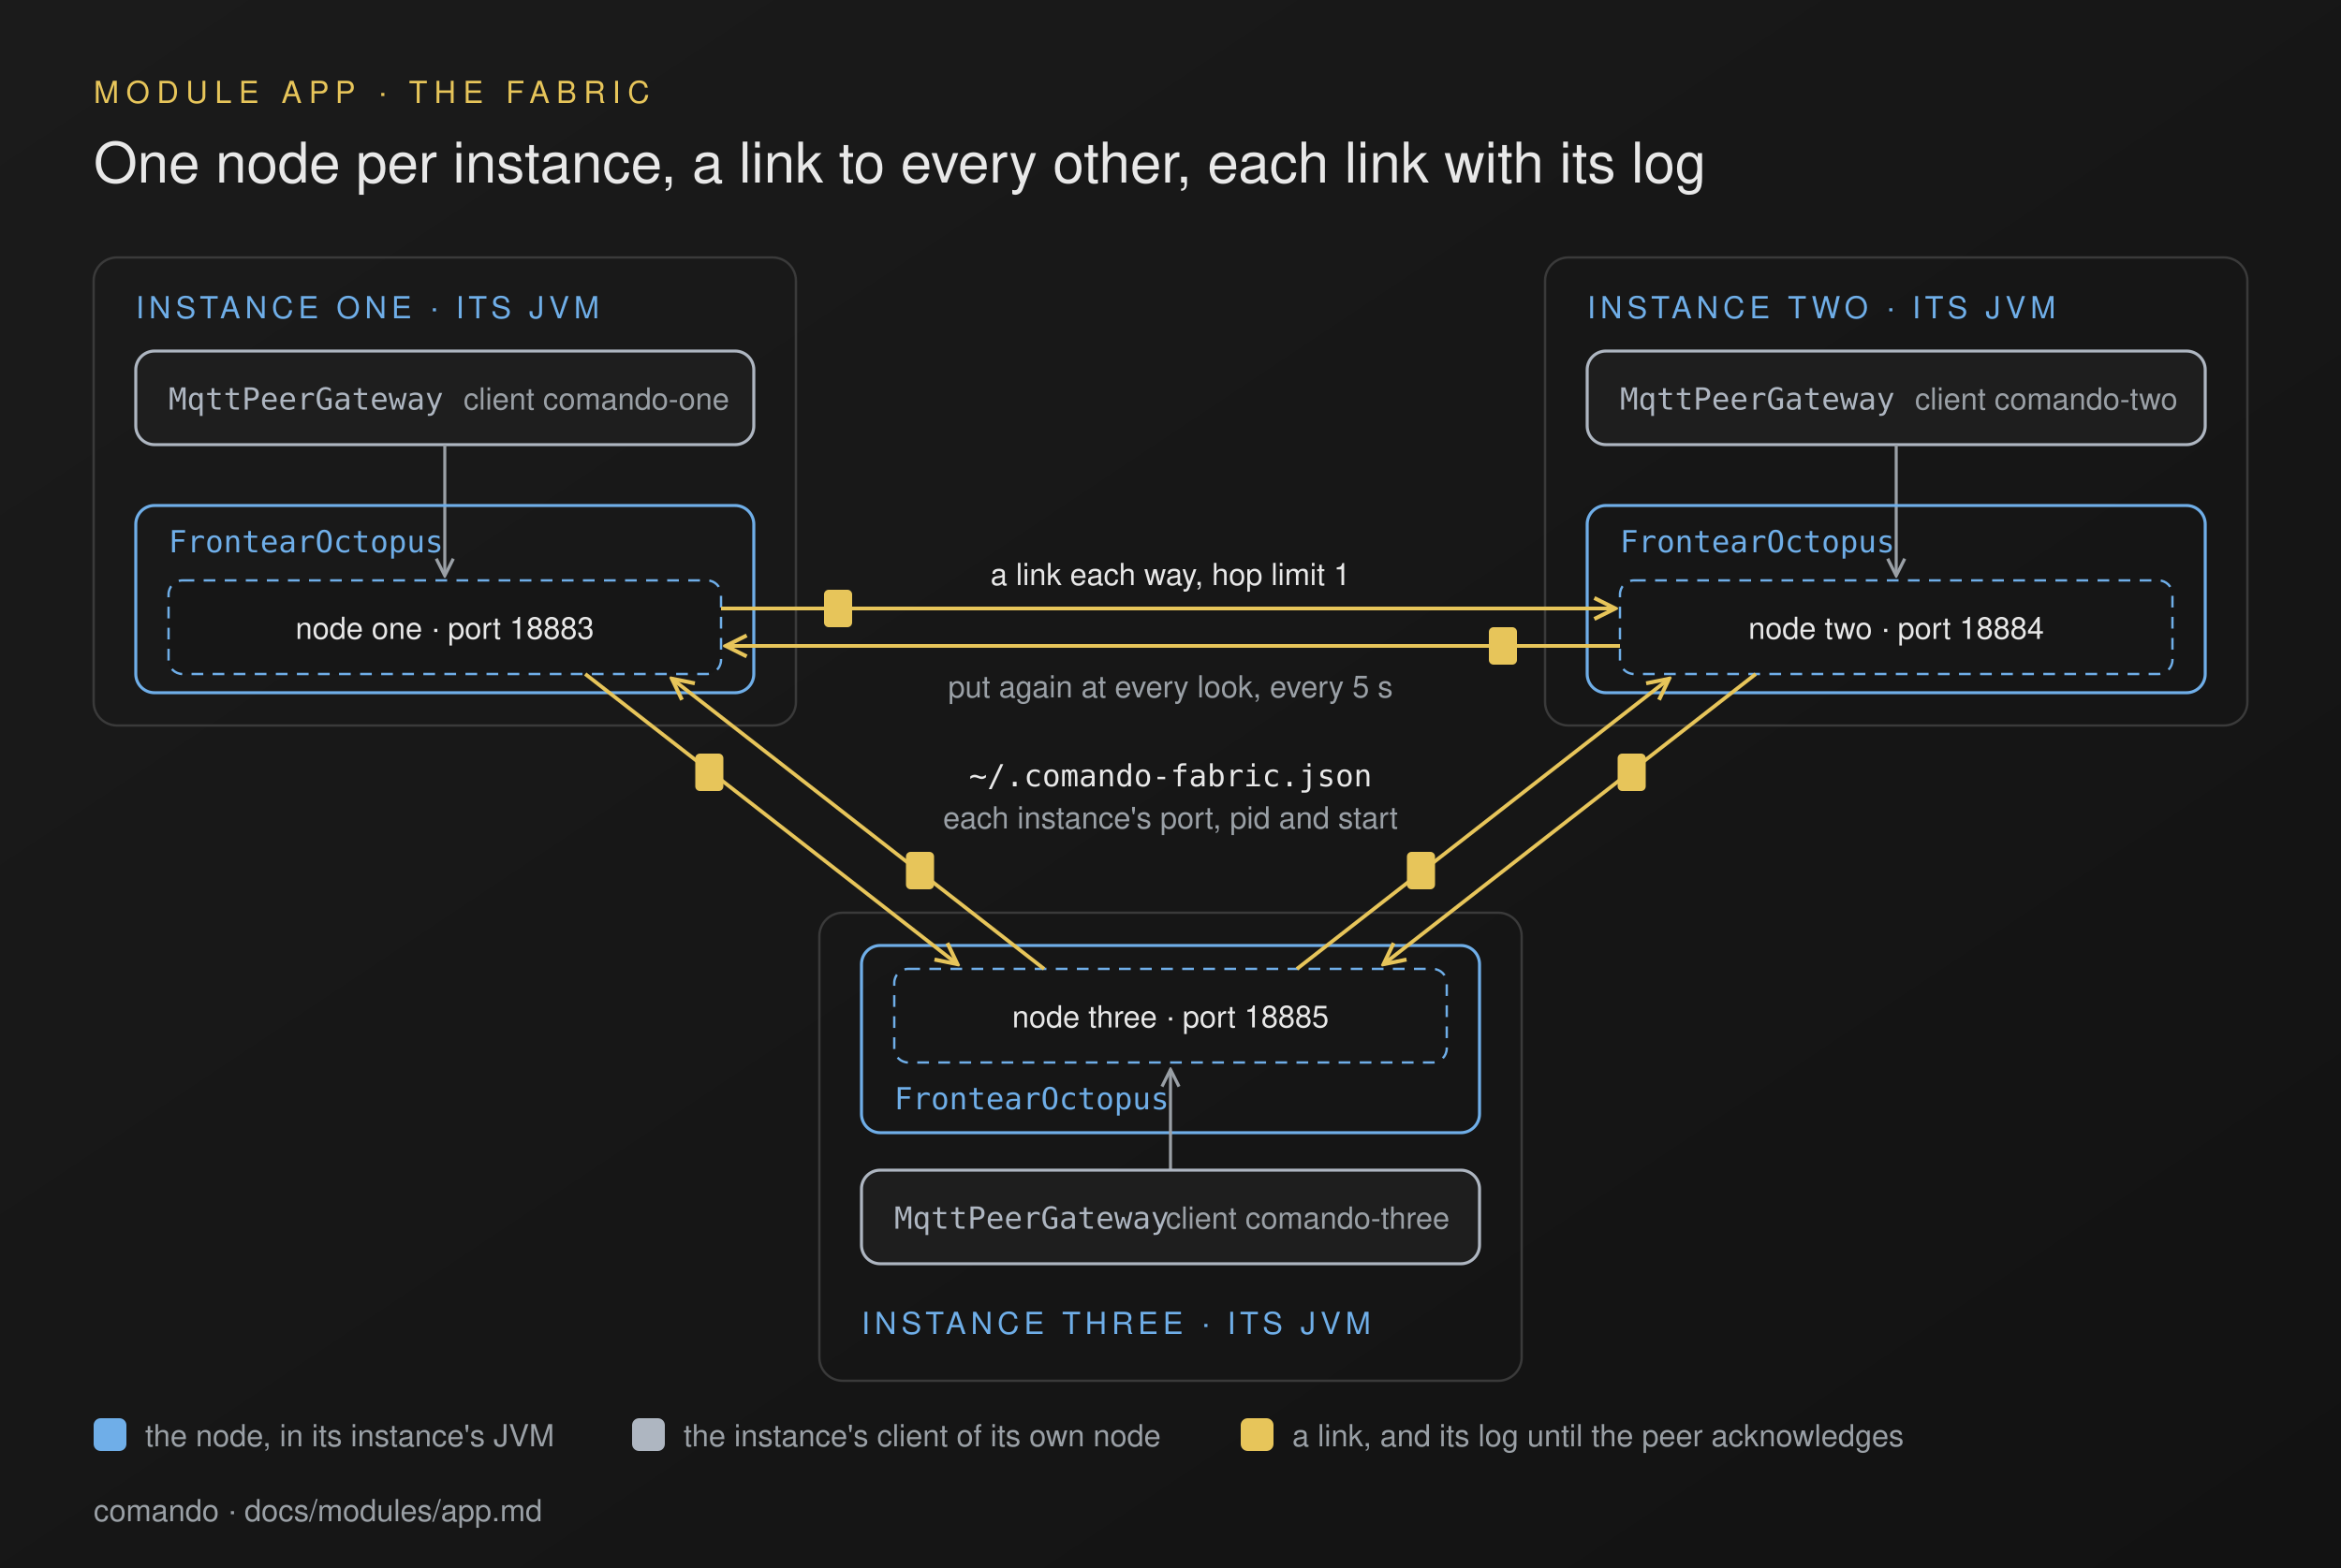
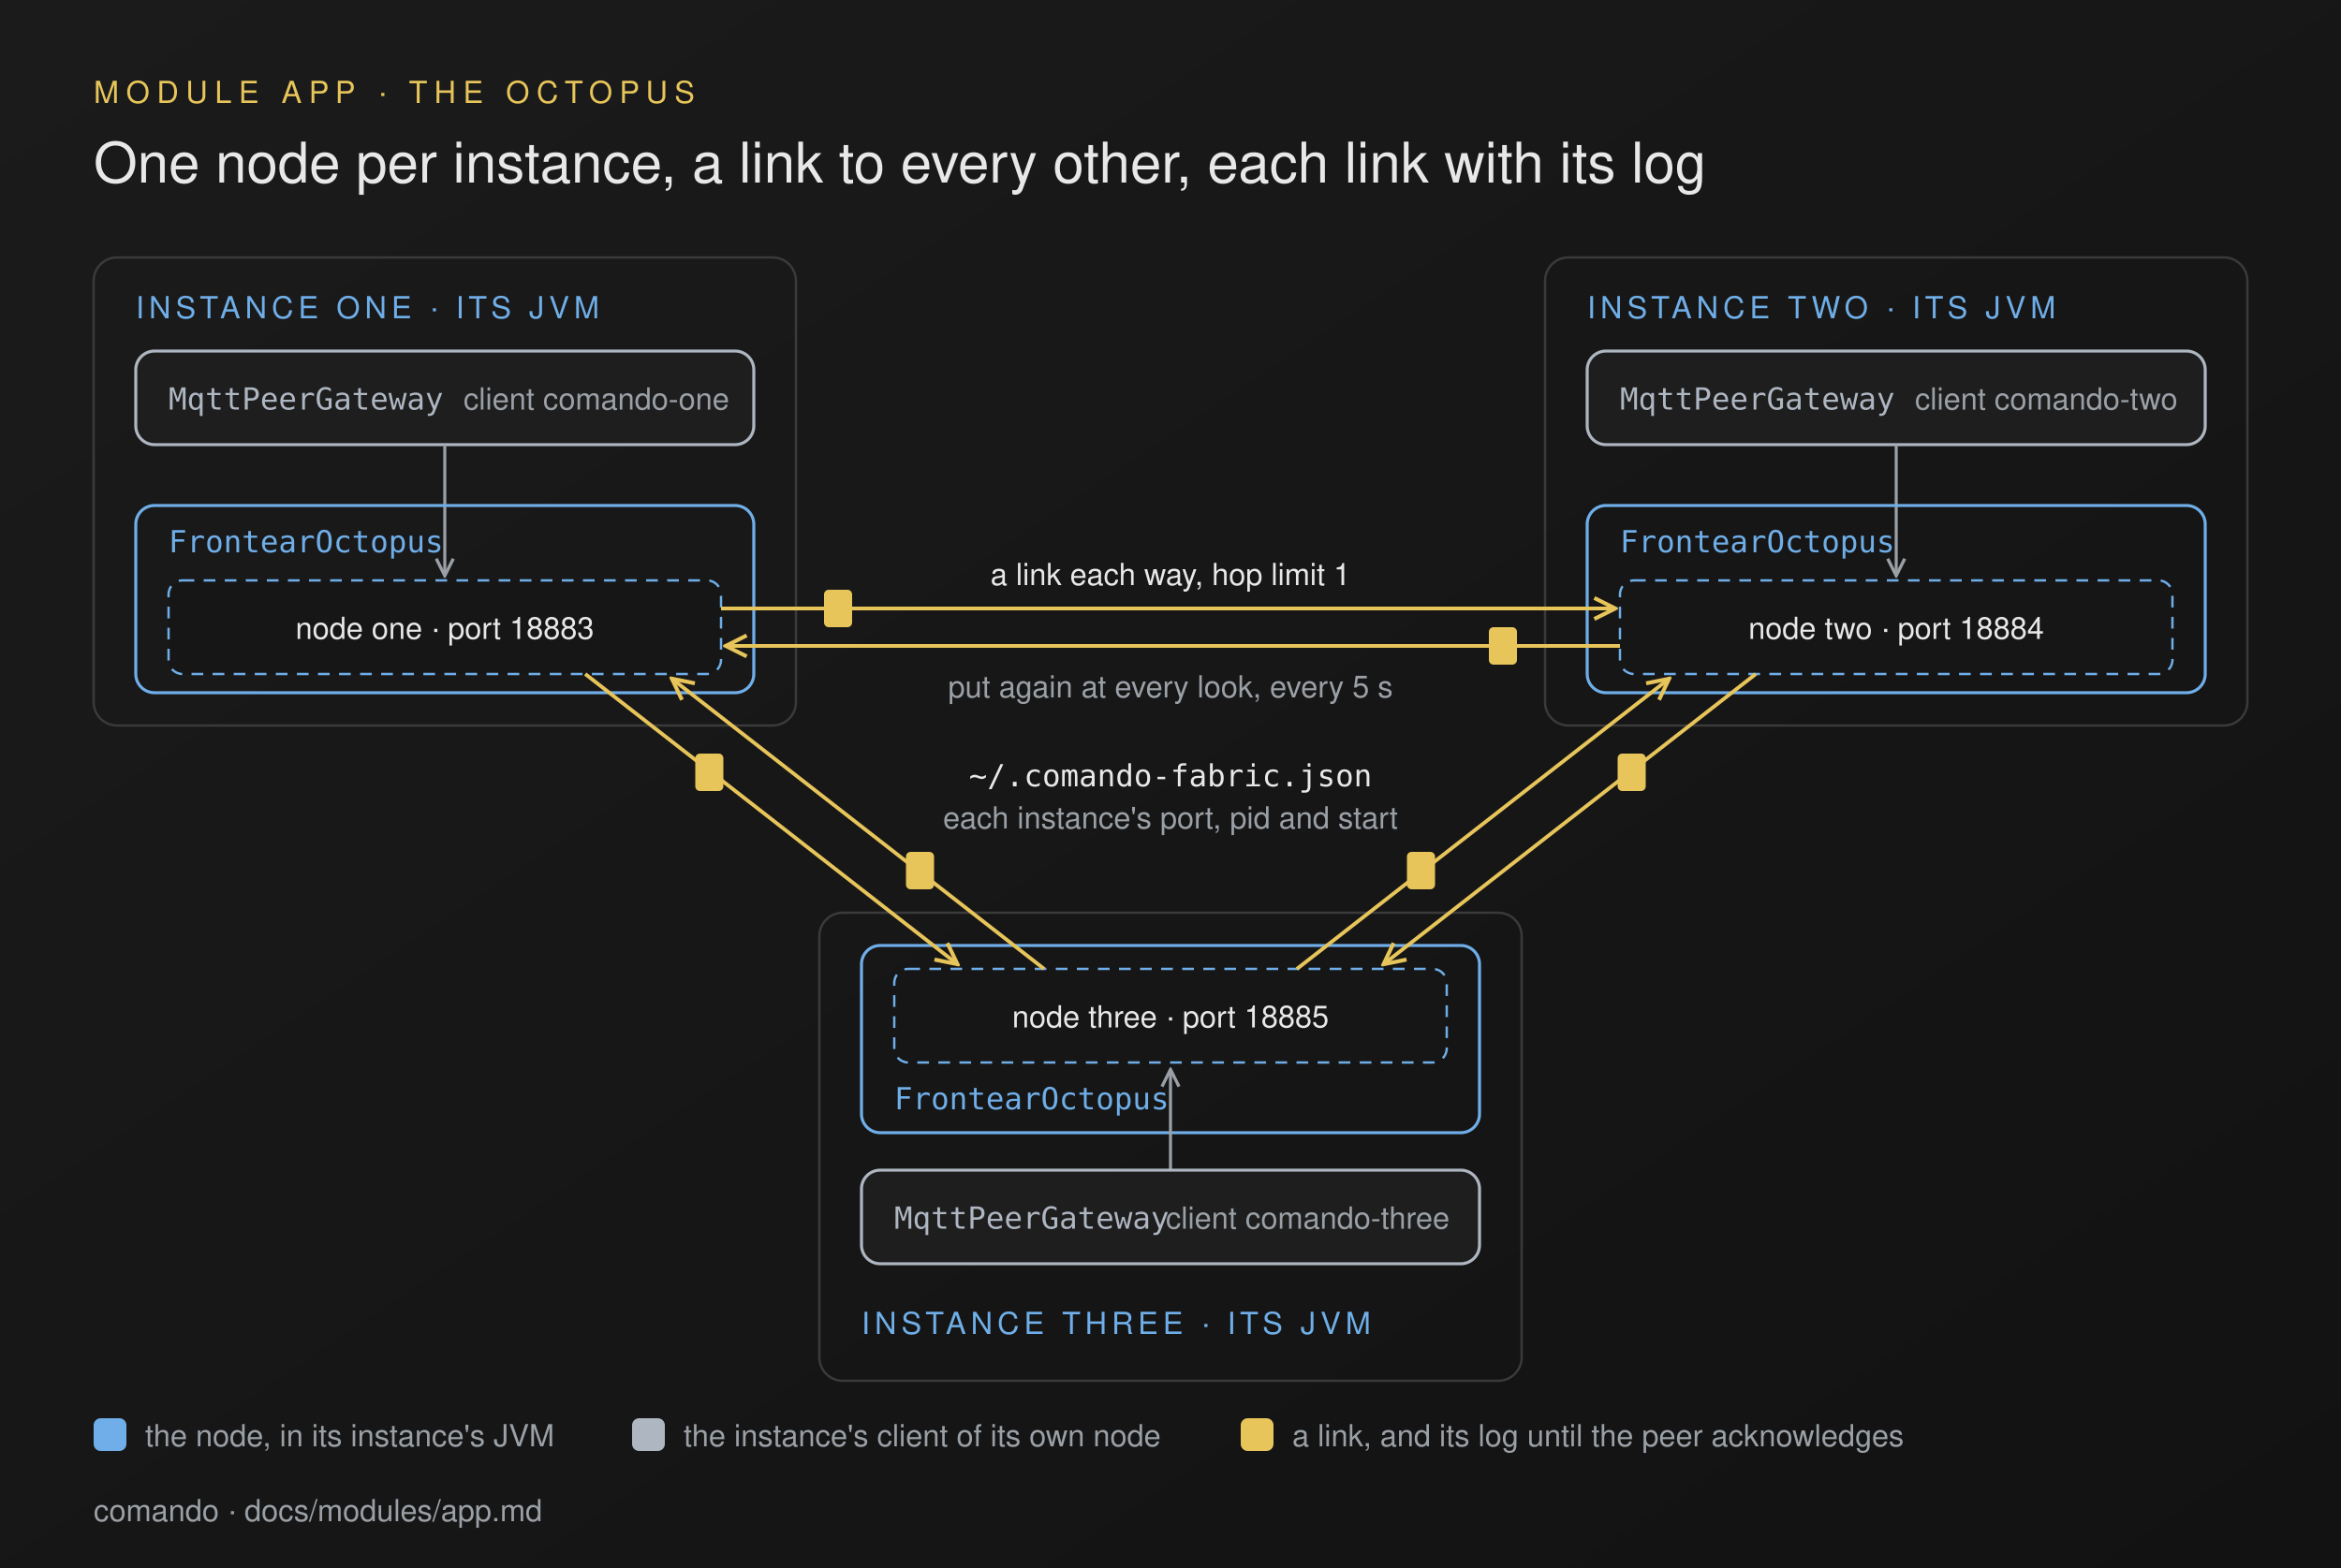
<svg xmlns="http://www.w3.org/2000/svg" width="1000" height="670" viewBox="0 0 1000 670" font-family="-apple-system, Segoe UI, Helvetica, Arial, sans-serif">
  <defs>
    <linearGradient id="bg" x1="0" y1="0" x2="1" y2="1">
      <stop offset="0" stop-color="#1B1B1B" />
      <stop offset="1" stop-color="#121212" />
    </linearGradient>
    <marker id="ar" viewBox="0 0 10 10" refX="9" refY="5" markerWidth="7" markerHeight="7" orient="auto">
      <path d="M1 1 L9 5 L1 9" fill="none" stroke="#9AA0A6" stroke-width="1.5" />
    </marker>
    <marker id="ag" viewBox="0 0 10 10" refX="9" refY="5" markerWidth="7" markerHeight="7" orient="auto">
      <path d="M1 1 L9 5 L1 9" fill="none" stroke="#E7C55A" stroke-width="1.5" />
    </marker>
  </defs>
  <rect width="1000" height="670" fill="url(#bg)" />
-   <text x="40" y="44" font-size="13" letter-spacing="3" fill="#E7C55A">MODULE APP · THE FABRIC</text>
+   <text x="40" y="44" font-size="13" letter-spacing="3" fill="#E7C55A">MODULE APP · THE OCTOPUS</text>
  <text x="40" y="78" font-size="24" font-weight="300" fill="#E8E8E8">One node per instance, a link to every other, each link with its log</text>
  <rect x="40" y="110" width="300" height="200" rx="10" fill="none" stroke="#3A3A3A" stroke-width="1" />
  <text x="58" y="136" font-size="13" letter-spacing="2" fill="#6FAEE8">INSTANCE ONE · ITS JVM</text>
  <rect x="58" y="150" width="264" height="40" rx="8" fill="#1E1E1E" stroke="#AEB6C1" stroke-width="1.3" />
  <text x="72" y="175" font-family="Menlo, Consolas, monospace" font-size="13" fill="#AEB6C1">MqttPeerGateway</text>
  <text x="198" y="175" font-size="13" fill="#9AA0A6">client comando-one</text>
  <line x1="190" y1="190" x2="190" y2="246" stroke="#9AA0A6" stroke-width="1.3" marker-end="url(#ar)" />
  <rect x="58" y="216" width="264" height="80" rx="8" fill="none" stroke="#6FAEE8" stroke-width="1.3" />
  <text x="72" y="236" font-family="Menlo, Consolas, monospace" font-size="13" fill="#6FAEE8">FrontearOctopus</text>
  <rect x="72" y="248" width="236" height="40" rx="6" fill="#161616" stroke="#6FAEE8" stroke-width="1" stroke-dasharray="5 4" />
  <text x="190" y="273" text-anchor="middle" font-size="13" fill="#E8E8E8">node one · port 18883</text>
  <rect x="660" y="110" width="300" height="200" rx="10" fill="none" stroke="#3A3A3A" stroke-width="1" />
  <text x="678" y="136" font-size="13" letter-spacing="2" fill="#6FAEE8">INSTANCE TWO · ITS JVM</text>
  <rect x="678" y="150" width="264" height="40" rx="8" fill="#1E1E1E" stroke="#AEB6C1" stroke-width="1.3" />
  <text x="692" y="175" font-family="Menlo, Consolas, monospace" font-size="13" fill="#AEB6C1">MqttPeerGateway</text>
  <text x="818" y="175" font-size="13" fill="#9AA0A6">client comando-two</text>
  <line x1="810" y1="190" x2="810" y2="246" stroke="#9AA0A6" stroke-width="1.3" marker-end="url(#ar)" />
  <rect x="678" y="216" width="264" height="80" rx="8" fill="none" stroke="#6FAEE8" stroke-width="1.3" />
  <text x="692" y="236" font-family="Menlo, Consolas, monospace" font-size="13" fill="#6FAEE8">FrontearOctopus</text>
  <rect x="692" y="248" width="236" height="40" rx="6" fill="#161616" stroke="#6FAEE8" stroke-width="1" stroke-dasharray="5 4" />
  <text x="810" y="273" text-anchor="middle" font-size="13" fill="#E8E8E8">node two · port 18884</text>
  <rect x="350" y="390" width="300" height="200" rx="10" fill="none" stroke="#3A3A3A" stroke-width="1" />
  <rect x="368" y="404" width="264" height="80" rx="8" fill="none" stroke="#6FAEE8" stroke-width="1.3" />
  <rect x="382" y="414" width="236" height="40" rx="6" fill="#161616" stroke="#6FAEE8" stroke-width="1" stroke-dasharray="5 4" />
  <text x="500" y="439" text-anchor="middle" font-size="13" fill="#E8E8E8">node three · port 18885</text>
  <text x="382" y="474" font-family="Menlo, Consolas, monospace" font-size="13" fill="#6FAEE8">FrontearOctopus</text>
  <line x1="500" y1="500" x2="500" y2="457" stroke="#9AA0A6" stroke-width="1.3" marker-end="url(#ar)" />
  <rect x="368" y="500" width="264" height="40" rx="8" fill="#1E1E1E" stroke="#AEB6C1" stroke-width="1.3" />
  <text x="382" y="525" font-family="Menlo, Consolas, monospace" font-size="13" fill="#AEB6C1">MqttPeerGateway</text>
  <text x="498" y="525" font-size="13" fill="#9AA0A6">client comando-three</text>
  <text x="368" y="570" font-size="13" letter-spacing="2" fill="#6FAEE8">INSTANCE THREE · ITS JVM</text>
  <g stroke="#E7C55A" stroke-width="1.6" marker-end="url(#ag)">
    <line x1="308" y1="260" x2="690" y2="260" />
    <line x1="692" y1="276" x2="310" y2="276" />
    <line x1="250" y1="288" x2="409" y2="412" />
    <line x1="446" y1="414" x2="287" y2="290" />
    <line x1="750" y1="288" x2="591" y2="412" />
    <line x1="554" y1="414" x2="713" y2="290" />
  </g>
  <g fill="#E7C55A">
    <rect x="352" y="252" width="12" height="16" rx="2" />
    <rect x="636" y="268" width="12" height="16" rx="2" />
    <rect x="297" y="322" width="12" height="16" rx="2" />
    <rect x="387" y="364" width="12" height="16" rx="2" />
    <rect x="691" y="322" width="12" height="16" rx="2" />
    <rect x="601" y="364" width="12" height="16" rx="2" />
  </g>
  <text x="500" y="250" text-anchor="middle" font-size="13" fill="#E8E8E8">a link each way, hop limit 1</text>
  <text x="500" y="298" text-anchor="middle" font-size="13" fill="#9AA0A6">put again at every look, every 5 s</text>
  <text x="500" y="336" text-anchor="middle" font-family="Menlo, Consolas, monospace" font-size="13" fill="#E8E8E8">~/.comando-fabric.json</text>
  <text x="500" y="354" text-anchor="middle" font-size="13" fill="#9AA0A6">each instance's port, pid and start</text>
  <rect x="40" y="606" width="14" height="14" rx="3" fill="#6FAEE8" />
  <text x="62" y="618" font-size="13" fill="#9AA0A6">the node, in its instance's JVM</text>
  <rect x="270" y="606" width="14" height="14" rx="3" fill="#AEB6C1" />
  <text x="292" y="618" font-size="13" fill="#9AA0A6">the instance's client of its own node</text>
  <rect x="530" y="606" width="14" height="14" rx="3" fill="#E7C55A" />
  <text x="552" y="618" font-size="13" fill="#9AA0A6">a link, and its log until the peer acknowledges</text>
  <text x="40" y="650" font-size="13" fill="#9AA0A6">comando · docs/modules/app.md</text>
</svg>
